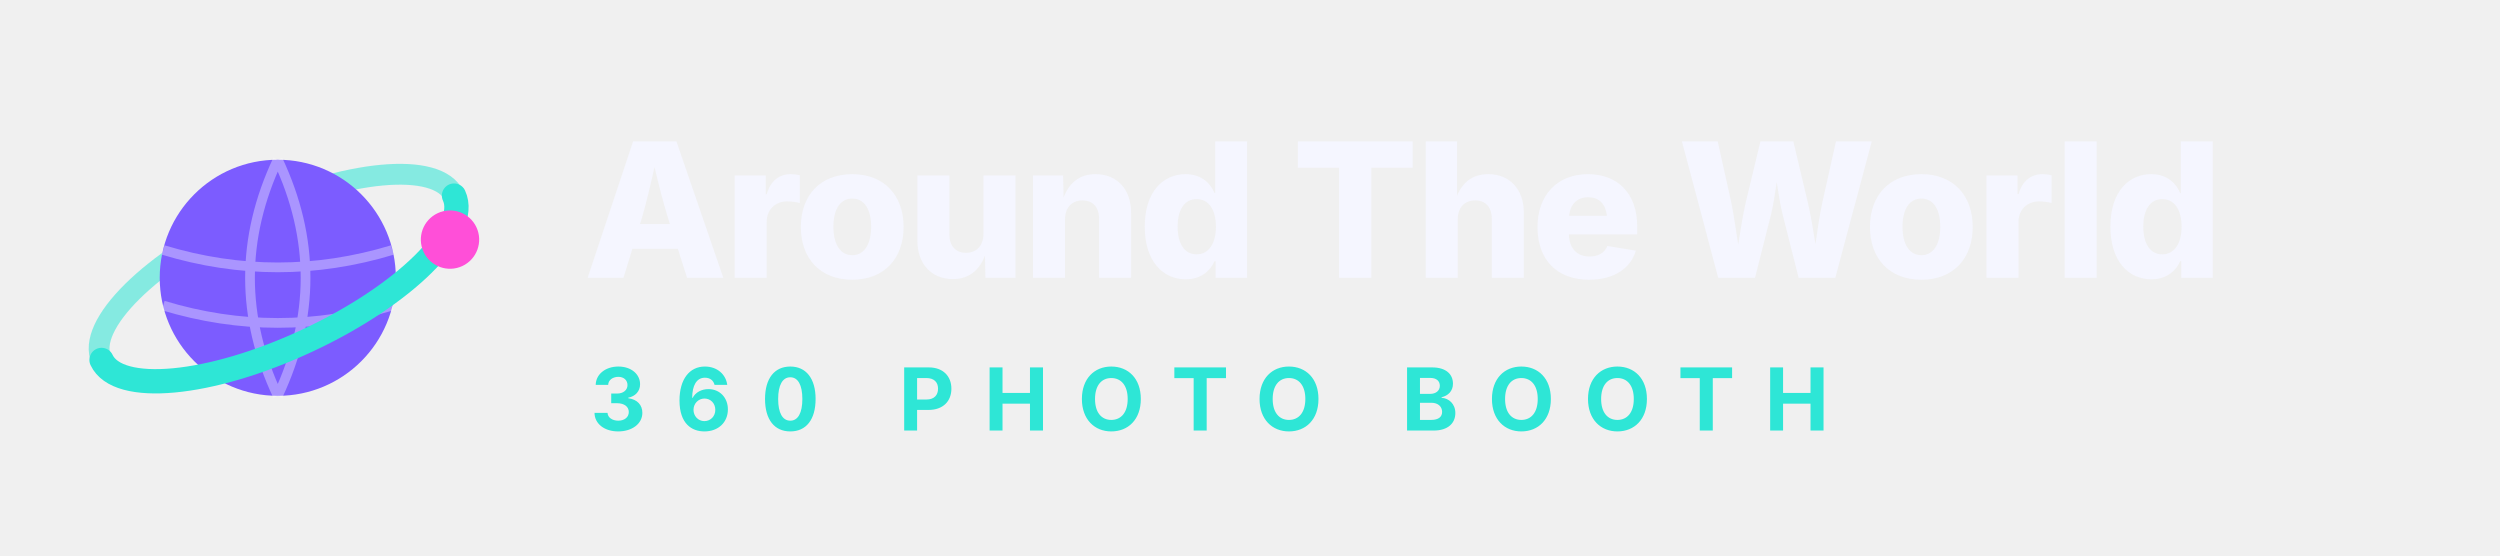
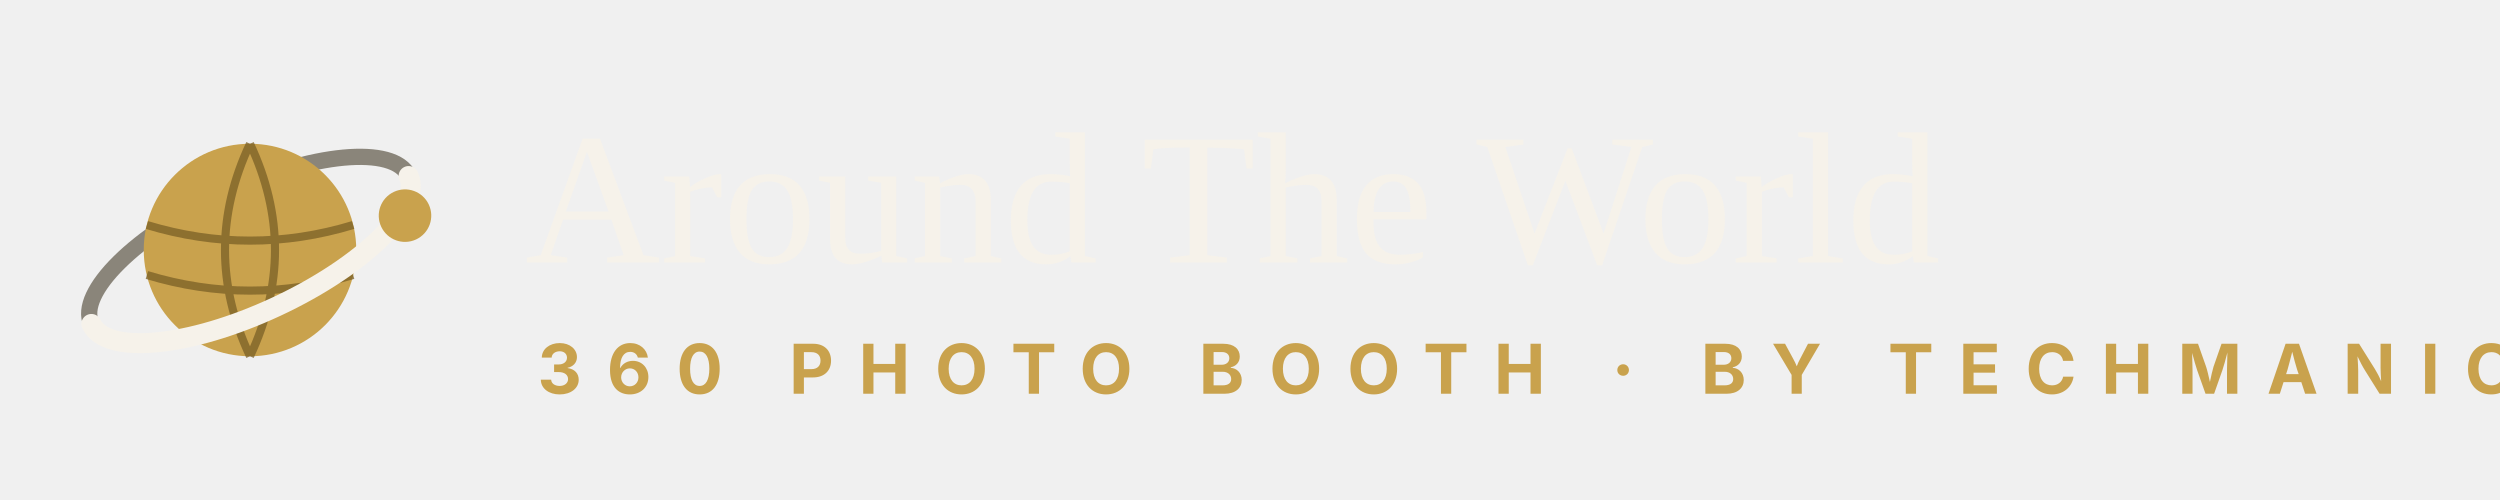
- <svg xmlns="http://www.w3.org/2000/svg" viewBox="0 0 360 80" width="360" height="80" role="img" aria-label="Around The World 360 Photo Booth">
+ <svg xmlns="http://www.w3.org/2000/svg" viewBox="0 0 400 80" width="400" height="80" role="img" aria-label="Around The World 360 Photo Booth">
  <g transform="translate(8 8)">
    <g transform="rotate(-25 32 32)">
-       <path d="M4 32 A28 10 0 0 1 60 32" fill="none" stroke="#2ee6d6" stroke-width="3" stroke-linecap="round" opacity=".55" />
+       <path d="M4 32 A28 10 0 0 1 60 32" fill="none" stroke="#8a857a" stroke-width="2.600" stroke-linecap="round" />
    </g>
-     <circle cx="32" cy="32" r="17" fill="#7c5cff" />
-     <path d="M15.500 28 Q32 33 48.500 28 M15.500 36 Q32 41 48.500 36 M32 15 Q24 32 32 49 M32 15 Q40 32 32 49" fill="none" stroke="#fff" stroke-opacity=".35" stroke-width="1.400" />
+     <circle cx="32" cy="32" r="17" fill="#c9a24d" />
+     <path d="M15.500 28 Q32 33 48.500 28 M15.500 36 Q32 41 48.500 36 M32 15 Q24 32 32 49 M32 15 Q40 32 32 49" fill="none" stroke="#7a5f26" stroke-opacity=".75" stroke-width="1.300" />
    <g transform="rotate(-25 32 32)">
-       <path d="M4 32 A28 10 0 0 0 60 32" fill="none" stroke="#2ee6d6" stroke-width="3.500" stroke-linecap="round" />
-       <circle cx="56.800" cy="37.500" r="4.200" fill="#ff4fd8" />
+       <path d="M4 32 A28 10 0 0 0 60 32" fill="none" stroke="#f6f2ea" stroke-width="3.200" stroke-linecap="round" />
+       <circle cx="56.800" cy="37.500" r="4.200" fill="#c9a24d" />
    </g>
  </g>
-   <text x="84" y="40" font-family="Inter,Segoe UI,Arial,sans-serif" font-size="27" font-weight="800" letter-spacing="-0.5" fill="#f5f6ff">Around The World</text>
-   <text x="85" y="62" font-family="Inter,Segoe UI,Arial,sans-serif" font-size="12.500" font-weight="700" letter-spacing="4.200" fill="#2ee6d6">360 PHOTO BOOTH</text>
+   <text x="84" y="42" font-family="Playfair Display,Georgia,Times New Roman,serif" font-size="30" font-weight="500" fill="#f6f2ea">Around The World</text>
+   <text x="86" y="63" font-family="Inter,Segoe UI,Arial,sans-serif" font-size="11" font-weight="700" letter-spacing="4" fill="#c9a24d">360 PHOTO BOOTH · BY TECHMANIC</text>
</svg>
